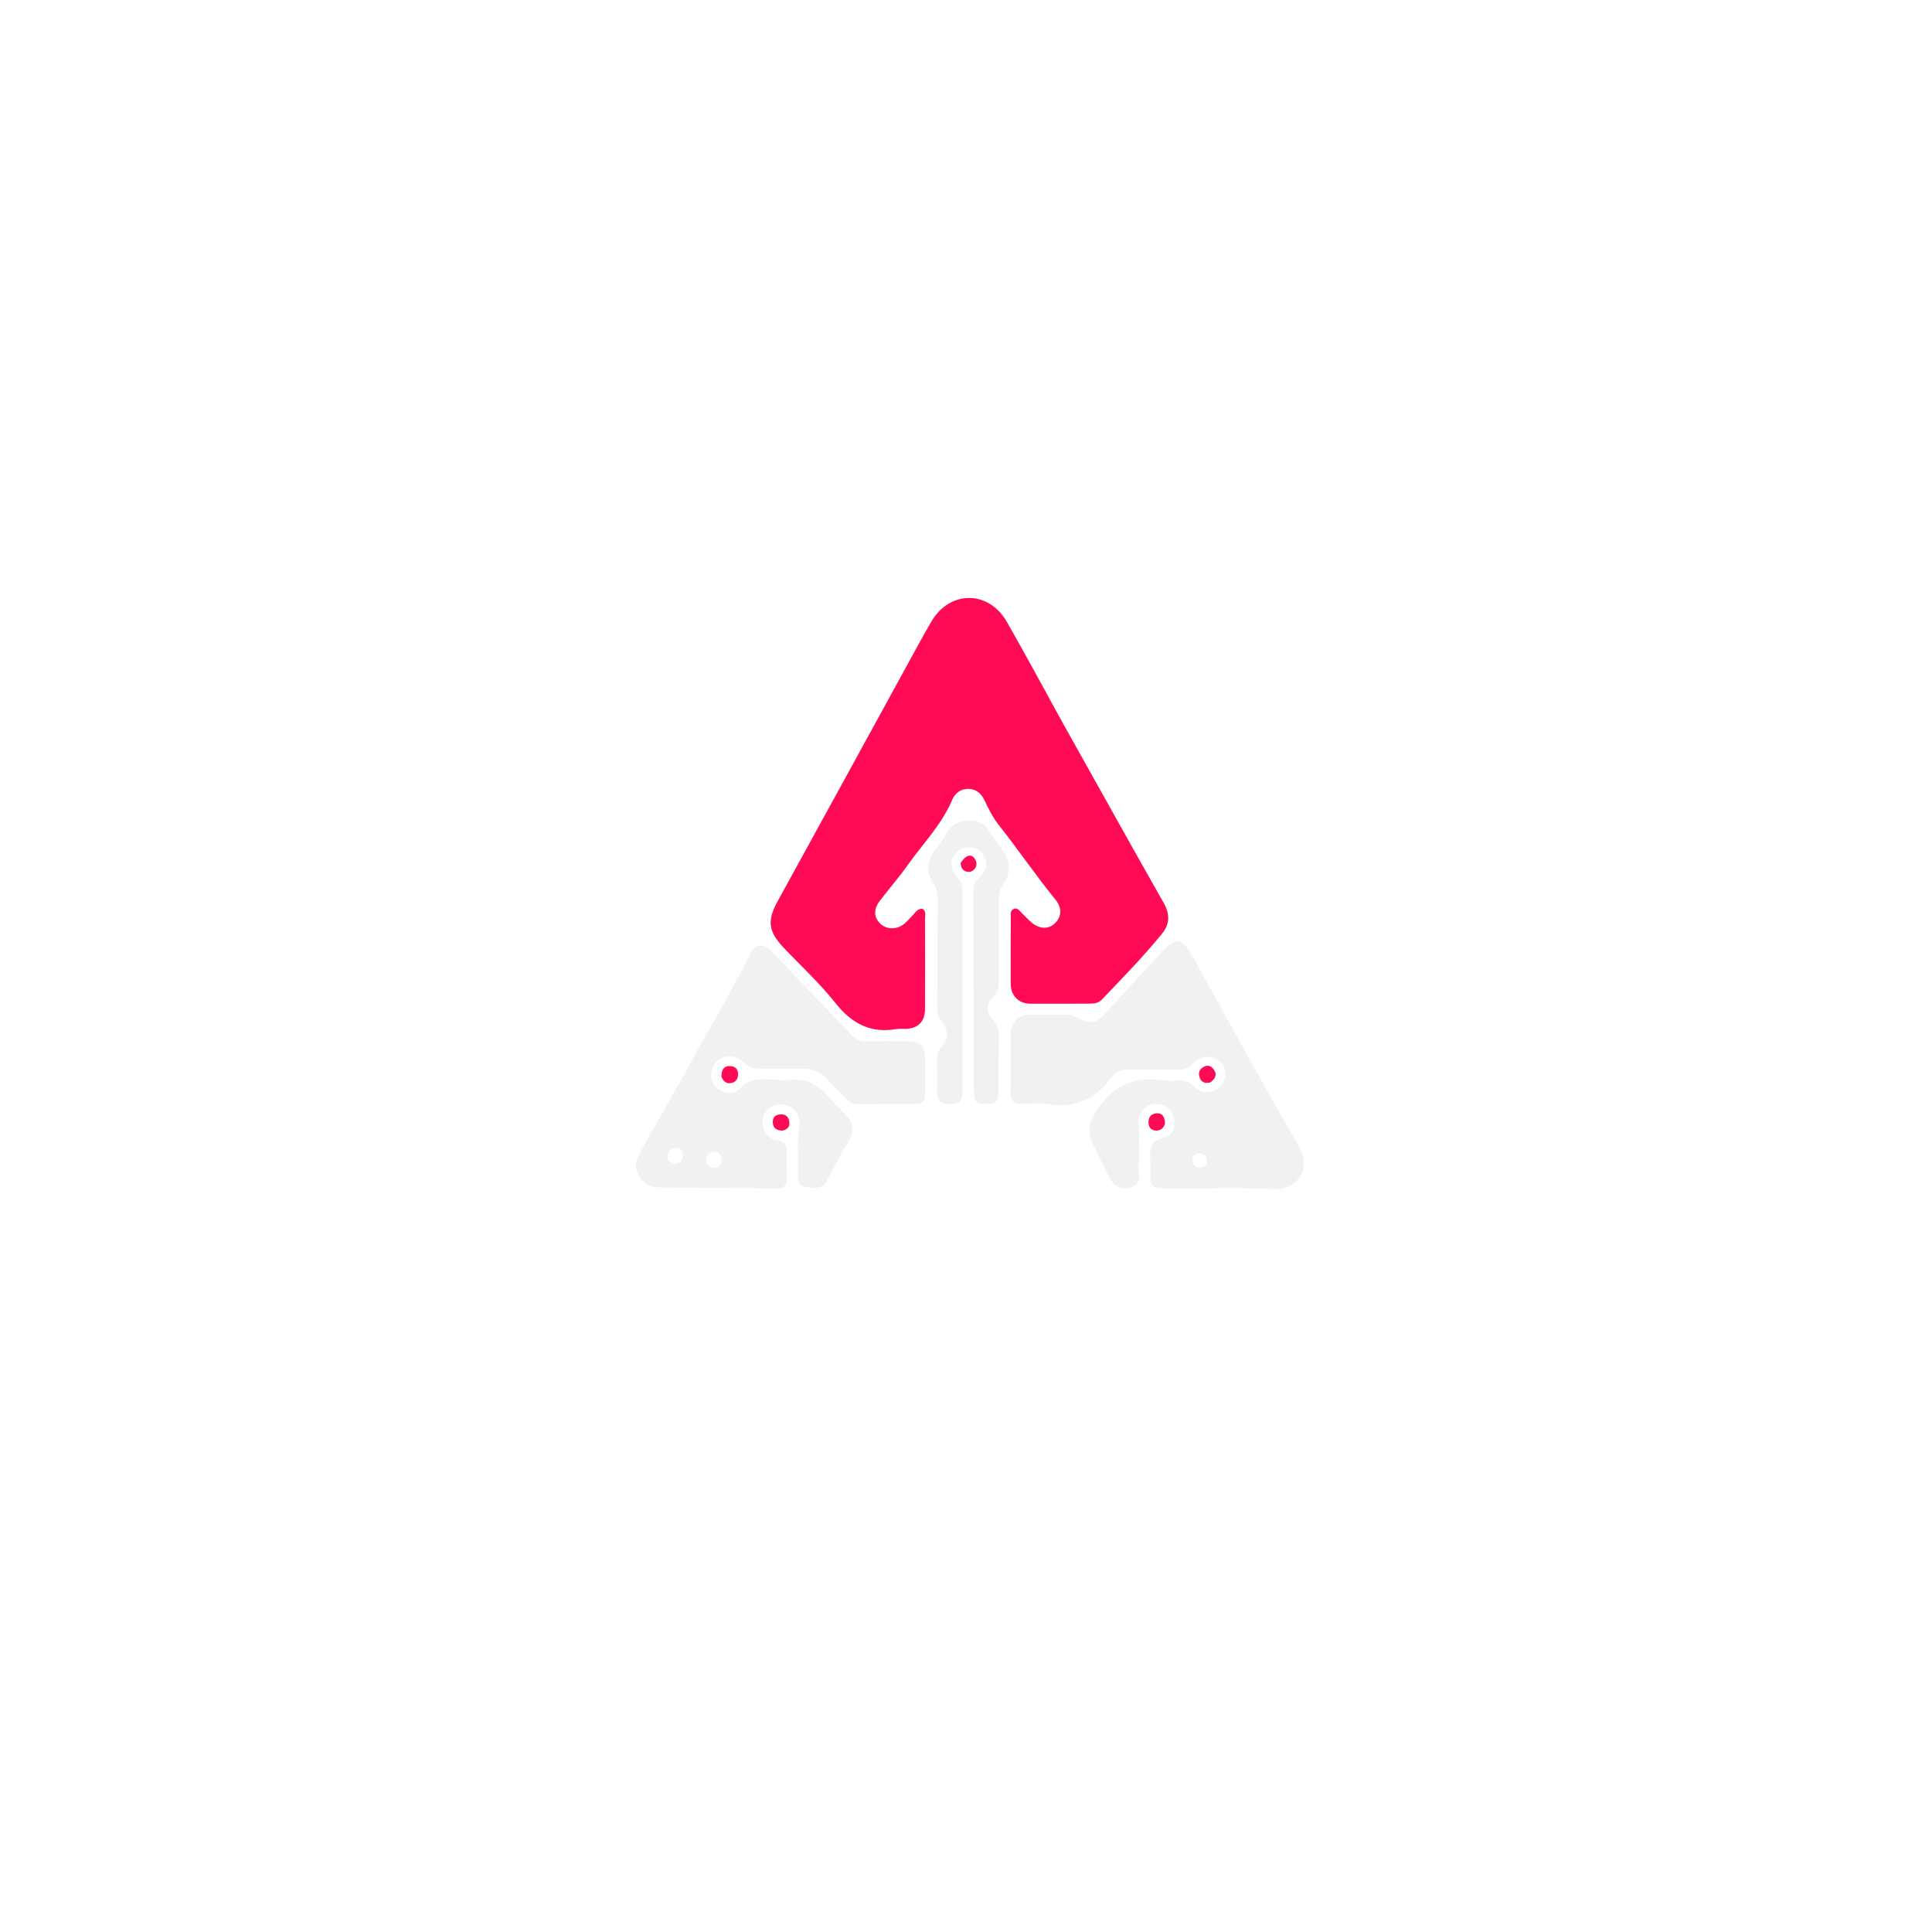
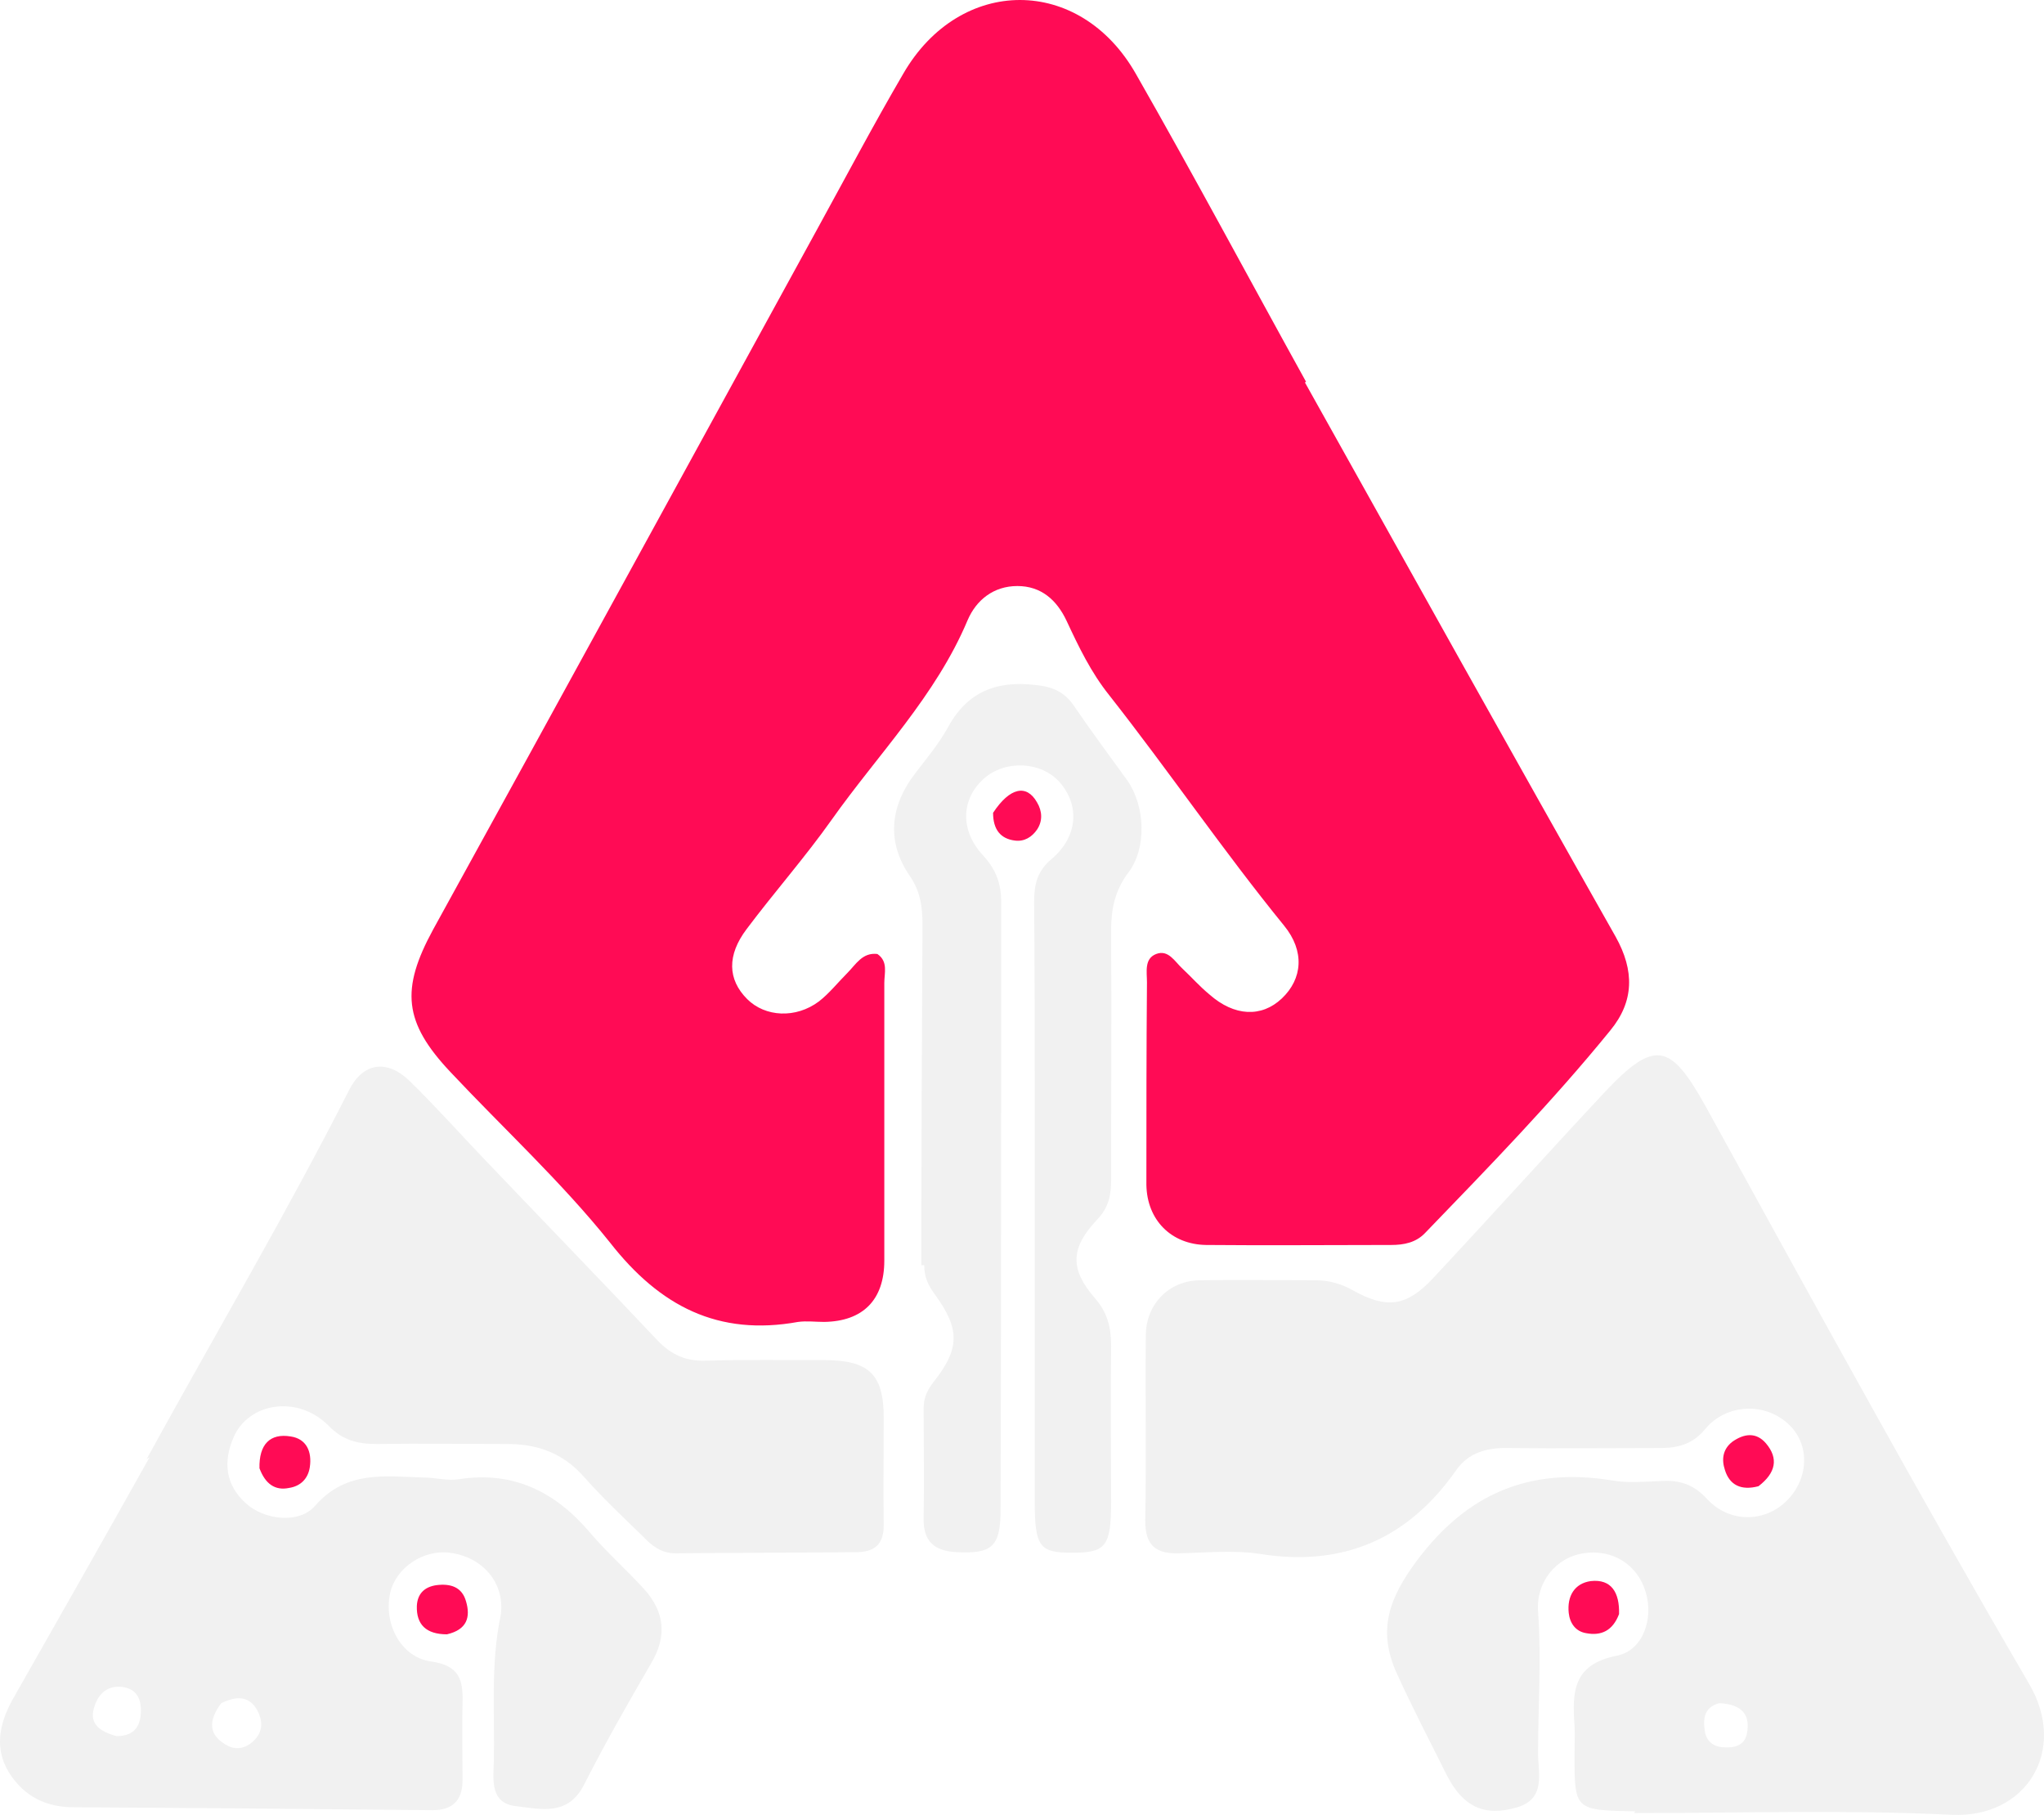
- <svg xmlns="http://www.w3.org/2000/svg" version="1.1" id="Layer_1" x="0px" y="0px" width="100%" viewBox="0 0 1024 1024" enable-background="new 0 0 1024 1024" xml:space="preserve">
-   <path fill="#ff0b55" opacity="1" stroke="none" d=" M563.137,382.927   C581.122,415.074 598.86,446.938 616.834,478.667   C620.169,484.553 620.016,489.833 615.92,494.852   C605.911,507.117 594.87,518.457 583.924,529.875   C582.315,531.553 580.19,531.941 577.958,531.945   C567.296,531.963 556.634,532.065 545.973,531.983   C539.928,531.936 535.747,527.66 535.712,521.559   C535.645,509.898 535.691,498.237 535.743,486.575   C535.751,484.808 535.242,482.531 537.347,481.713   C539.444,480.898 540.546,482.977 541.836,484.194   C543.41,485.679 544.856,487.307 546.491,488.719   C550.84,492.475 555.562,492.69 559.071,489.404   C562.668,486.034 563.038,481.258 559.434,476.843   C548.891,463.93 539.542,450.118 529.206,437.061   C526.041,433.063 523.934,428.622 521.774,424.127   C520.066,420.57 517.367,418.181 513.282,418.117   C509.161,418.053 506.141,420.465 504.664,423.962   C499.124,437.076 489.183,447.138 481.123,458.49   C476.501,465 471.226,471.041 466.38,477.396   C462.932,481.918 463.094,486.109 466.537,489.507   C469.681,492.608 474.922,492.908 478.899,489.928   C480.737,488.55 482.192,486.664 483.832,485.019   C485.308,483.538 486.367,481.387 489.055,481.712   C490.954,483.017 490.275,485.021 490.28,486.731   C490.328,502.724 490.319,518.716 490.285,534.709   C490.27,541.465 486.574,545.207 479.908,545.336   C478.409,545.365 476.87,545.118 475.417,545.378   C461.574,547.856 451.534,542.626 442.857,531.691   C434.504,521.163 424.482,511.96 415.217,502.153   C407.089,493.55 406.576,487.816 412.206,477.592   C434.373,437.334 456.412,397.005 478.513,356.711   C483.477,347.659 488.35,338.553 493.524,329.621   C503.326,312.702 523.981,312.661 533.721,329.705   C543.717,347.196 553.241,364.955 563.137,382.927  z" />
-   <path fill="#f1f1f1" opacity="1" stroke="none" d=" M620.173,629.929   C609.738,629.729 609.738,629.729 609.732,620.005   C609.732,618.339 609.845,616.664 609.717,615.008   C609.275,609.277 609.339,604.48 616.985,603.049   C621.566,602.192 623.393,596.572 622.027,592.031   C620.584,587.234 616.213,584.504 611.245,585.296   C606.663,586.026 603.073,590.216 603.478,595.439   C604.112,603.604 603.47,611.743 603.5,619.89   C603.512,623.247 604.861,627.696 599.882,629.166   C594.175,630.85 590.453,629.056 587.703,623.554   C584.799,617.743 581.805,611.97 579.11,606.063   C575.682,598.547 577.678,593.037 582.627,586.444   C591.311,574.878 602.159,570.306 616.278,572.622   C619.037,573.075 621.94,572.814 624.764,572.659   C627.925,572.486 630.349,573.221 632.671,575.75   C636.56,579.985 642.683,579.85 646.464,576.037   C650.373,572.096 650.447,566.168 646.631,562.696   C642.609,559.037 636.026,559.23 632.362,563.644   C630.138,566.325 627.591,566.942 624.492,566.934   C615.827,566.914 607.161,567.023 598.498,566.884   C594.755,566.824 591.525,567.601 589.286,570.767   C580.939,582.569 569.83,587.505 555.364,585.197   C550.811,584.471 546.049,584.989 541.384,585.058   C537.527,585.115 535.57,583.706 535.635,579.483   C535.798,568.821 535.617,558.154 535.69,547.49   C535.728,542.084 539.647,538.014 544.985,537.901   C551.647,537.76 558.315,537.857 564.98,537.88   C567.35,537.888 569.512,538.525 571.63,539.704   C577.405,542.921 580.86,542.404 585.376,537.55   C595.36,526.816 605.151,515.902 615.206,505.236   C623.803,496.114 626.539,496.814 632.606,507.803   C651.041,541.199 669.316,574.695 688.508,607.654   C695.186,619.121 687.978,630.841 675.131,630.236   C657.006,629.381 638.814,629.964 620.173,629.929  M634.708,611.214   C632.253,611.902 631.879,613.745 632.196,615.89   C632.44,617.538 633.427,618.581 635.118,618.787   C637.074,619.025 638.97,618.693 639.471,616.509   C640.196,613.344 638.864,611.386 634.708,611.214  z" />
-   <path fill="#f1f1f1" opacity="1" stroke="none" d=" M362.897,568.962   C374.682,547.474 387.04,526.718 397.886,505.133   C400.25,500.426 404.367,499.76 408.391,503.671   C412.805,507.962 416.892,512.589 421.151,517.041   C431.171,527.511 441.267,537.908 451.195,548.463   C453.564,550.981 456.099,552.063 459.533,551.966   C466.357,551.773 473.191,551.878 480.021,551.884   C487.775,551.89 490.301,554.356 490.313,561.918   C490.323,568.081 490.24,574.246 490.329,580.408   C490.375,583.563 488.936,585.052 485.869,585.072   C475.375,585.143 464.881,585.201 454.387,585.254   C452.026,585.266 450.304,583.915 448.746,582.392   C445.292,579.015 441.73,575.724 438.545,572.106   C434.95,568.023 430.531,566.405 425.272,566.414   C417.776,566.428 410.279,566.301 402.785,566.393   C399.498,566.433 396.932,565.791 394.378,563.233   C389.097,557.943 380.579,559.217 377.956,565.348   C376.176,569.512 376.515,573.533 380.109,576.756   C383.256,579.578 389.201,580.354 392.027,577.117   C397.428,570.928 404.135,572.045 410.849,572.21   C412.844,572.258 414.892,572.815 416.82,572.518   C426.323,571.052 433.573,574.665 439.576,581.811   C442.46,585.245 445.885,588.219 448.883,591.564   C452.379,595.466 452.87,599.681 450.117,604.389   C446.084,611.287 442.13,618.247 438.531,625.376   C435.752,630.88 431,629.576 426.77,629.116   C422.418,628.643 422.914,624.66 422.99,621.594   C423.2,613.119 422.359,604.636 423.577,596.158   C424.38,590.574 420.427,586.085 414.783,585.402   C410.22,584.851 405.468,588.024 404.47,592.289   C403.234,597.571 406.259,603.479 411.581,604.211   C416.388,604.872 417.124,607.307 417.02,611.239   C416.902,615.732 417.041,620.232 417.066,624.73   C417.086,628.218 415.4,629.935 411.861,629.902   C391.222,629.705 370.583,629.534 349.944,629.361   C346.308,629.33 343.026,628.37 340.441,625.677   C336.453,621.523 335.998,616.718 339.173,611.06   C346.995,597.119 354.871,583.21 362.897,568.962  M375.761,611.246   C373.591,614.128 373.353,616.802 376.989,618.584   C378.566,619.356 380.293,618.879 381.557,617.518   C383.016,615.948 382.887,614.171 381.922,612.44   C380.627,610.119 378.64,609.881 375.761,611.246  M357.714,616.864   C360.931,616.898 362.031,615.022 361.922,612.128   C361.846,610.083 360.888,608.689 358.746,608.419   C356.205,608.099 354.678,609.511 353.908,611.698   C352.921,614.498 354.411,616.007 357.714,616.864  z" />
-   <path fill="#f1f1f1" opacity="1" stroke="none" d=" M496.769,535.543   C496.821,515.604 496.853,496.117 496.981,476.63   C497.001,473.563 496.608,470.882 494.769,468.193   C490.788,462.371 491.295,456.151 495.611,450.38   C497.506,447.847 499.62,445.413 501.097,442.647   C504.432,436.399 509.383,434.387 516.289,435.14   C519.279,435.465 521.274,436.308 522.907,438.649   C525.955,443.017 529.098,447.318 532.161,451.675   C535.256,456.078 535.588,463.342 532.35,467.59   C529.947,470.743 529.306,473.992 529.341,477.801   C529.47,492.124 529.354,506.449 529.393,520.773   C529.4,523.356 528.977,525.5 527.036,527.546   C522.395,532.439 522.221,536.061 526.62,541.125   C528.805,543.641 529.396,546.196 529.362,549.299   C529.264,558.292 529.321,567.287 529.297,576.281   C529.276,583.949 528.426,585.05 522.595,585.087   C516.909,585.123 516.118,584.149 516.091,576.092   C516.012,553.107 516.008,530.122 515.978,507.136   C515.964,495.644 516.01,484.151 515.914,472.659   C515.889,469.682 516.426,467.39 518.942,465.26   C523.529,461.378 523.872,455.95 520.381,452.018   C517.173,448.405 510.941,448.114 507.281,451.408   C503.405,454.897 503.115,460.341 507.148,464.757   C509.356,467.174 510.259,469.574 510.25,472.755   C510.15,507.732 510.16,542.71 510.082,577.687   C510.067,584.158 508.55,585.41 502.463,585.1   C498.584,584.902 496.701,583.24 496.764,579.226   C496.864,572.899 496.766,566.569 496.724,560.24   C496.713,558.501 497.281,557.109 498.388,555.703   C502.987,549.864 503.025,546.51 498.569,540.497   C497.529,539.094 496.736,537.753 496.769,535.543  z" />
-   <path fill="#ff0b55" opacity="1" stroke="none" d=" M617.446,595.757   C616.343,598.686 614.369,599.584 611.79,599.108   C609.944,598.767 609,597.409 608.785,595.604   C608.437,592.691 609.708,590.49 612.564,590.136   C616.16,589.69 617.513,592.075 617.446,595.757  z" />
-   <path fill="#ff0b55" opacity="1" stroke="none" d=" M382.382,570.65   C382.282,566.567 384.175,564.555 387.831,565.129   C390.505,565.548 391.521,567.772 391.12,570.405   C390.815,572.405 389.49,573.684 387.533,574.045   C385.05,574.503 383.434,573.255 382.382,570.65  z" />
-   <path fill="#ff0b55" opacity="1" stroke="none" d=" M641.549,573.688   C638.51,574.491 636.585,573.495 635.768,570.916   C635.198,569.118 635.416,567.264 637.134,566.01   C639.114,564.567 641.239,564.342 642.906,566.298   C645.15,568.931 644.652,571.439 641.549,573.688  z" />
-   <path fill="#ff0b55" opacity="1" stroke="none" d=" M414.778,599.253   C411.165,599.209 409.484,597.582 409.597,594.334   C409.67,592.214 410.94,591.025 412.988,590.724   C415.355,590.377 417.376,591.014 418.115,593.489   C418.925,596.203 418.303,598.418 414.778,599.253  z" />
-   <path fill="#ff0b55" opacity="1" stroke="none" d=" M509.18,457.324   C512.077,452.917 515.024,452.327 516.844,455.482   C517.726,457.013 517.857,458.682 516.814,460.195   C515.921,461.491 514.59,462.295 512.984,462.087   C510.488,461.764 509.241,460.177 509.18,457.324  z" />
+ <svg xmlns="http://www.w3.org/2000/svg" viewBox="337.549 316.8 353.302 313.722" width="100%" height="100%">
+   <path fill="#ff0b55" d="M563.1 382.9c18 32.2 35.7 64 53.7 95.8 3.3 5.9 3.2 11.2-.9 16.2-10 12.3-21 23.6-32 35-1.6 1.7-3.7 2.1-5.9 2.1-10.7 0-21.3.1-32 0-6-.1-10.2-4.3-10.3-10.4 0-11.7 0-23.3.1-35 0-1.8-.5-4.1 1.6-4.9s3.2 1.3 4.5 2.5c1.6 1.5 3 3.1 4.7 4.5 4.3 3.8 9 4 12.5.7 3.6-3.4 4-8.2.4-12.6-10.5-12.9-19.9-26.7-30.2-39.8-3.2-4-5.3-8.4-7.4-12.9-1.7-3.6-4.4-6-8.5-6s-7.1 2.4-8.6 5.9c-5.5 13.1-15.5 23.2-23.5 34.5-4.6 6.5-9.9 12.5-14.7 18.9-3.4 4.5-3.3 8.7.1 12.1 3.1 3.1 8.4 3.4 12.4.4 1.8-1.4 3.3-3.3 4.9-4.9 1.5-1.5 2.6-3.6 5.2-3.3 1.9 1.3 1.2 3.3 1.2 5 0 16 0 32 0 48 0 6.8-3.7 10.5-10.4 10.6-1.5 0-3-.2-4.5 0-13.8 2.5-23.9-2.7-32.5-13.7-8.4-10.5-18.4-19.7-27.6-29.5-8.1-8.6-8.6-14.3-3-24.6 22.2-40.3 44.2-80.6 66.3-120.9 5-9.1 9.8-18.2 15-27.1 9.8-16.9 30.5-17 40.2.1 10 17.5 19.5 35.3 29.4 53.2z" />
+   <path fill="#f1f1f1" d="M620.2 629.9c-10.5-.2-10.5-.2-10.5-9.9 0-1.7.1-3.3 0-5-.4-5.7-.3-10.5 7.3-12 4.6-.9 6.4-6.5 5-11-1.4-4.8-5.8-7.5-10.8-6.7-4.6.7-8.2 4.9-7.8 10.1.6 8.2 0 16.3 0 24.5 0 3.4 1.4 7.8-3.6 9.3-5.7 1.7-9.4-.1-12.2-5.6-2.9-5.8-5.9-11.6-8.6-17.5-3.4-7.5-1.4-13 3.5-19.6 8.7-11.6 19.5-16.1 33.7-13.8 2.8.5 5.7.2 8.5.1 3.2-.2 5.6.6 7.9 3.1 3.9 4.2 10 4.1 13.8.3 3.9-3.9 4-9.9.2-13.3-4-3.7-10.6-3.5-14.3.9-2.2 2.7-4.8 3.3-7.9 3.3-8.7 0-17.3.1-26 0-3.7-.1-7 .7-9.2 3.9-8.3 11.8-19.5 16.7-33.9 14.4-4.6-.7-9.3-.2-14-.1-3.9.1-5.8-1.3-5.8-5.6.2-10.7 0-21.3.1-32 0-5.4 3.9-9.5 9.3-9.6 6.7-.1 13.3 0 20 0 2.4 0 4.5.6 6.6 1.8 5.8 3.2 9.2 2.7 13.7-2.1 10-10.7 19.8-21.6 29.8-32.3 8.6-9.1 11.3-8.4 17.4 2.6 18.4 33.4 36.7 66.9 55.9 99.8 6.7 11.5-.5 23.2-13.4 22.6-18.1-.9-36.3-.3-54.9-.3zm14.5-18.7c-2.5.7-2.8 2.5-2.5 4.7.2 1.6 1.2 2.7 2.9 2.9 2 .2 3.9-.1 4.4-2.3.6-3.2-.7-5.1-4.8-5.3z" />
+   <path fill="#f1f1f1" d="M362.9 569c11.8-21.5 24.1-42.3 35-63.8 2.4-4.7 6.5-5.4 10.5-1.5 4.4 4.3 8.5 8.9 12.8 13.4 10 10.5 20.1 20.9 30 31.4 2.4 2.5 4.9 3.6 8.3 3.5 6.8-.2 13.7-.1 20.5-.1 7.8 0 10.3 2.5 10.3 10 0 6.2-.1 12.3 0 18.5 0 3.2-1.4 4.6-4.5 4.7-10.5.1-21 .1-31.5.2-2.4 0-4.1-1.3-5.6-2.9-3.5-3.4-7-6.7-10.2-10.3-3.6-4.1-8-5.7-13.3-5.7-7.5 0-15-.1-22.5 0-3.3 0-5.9-.6-8.4-3.2-5.3-5.3-13.8-4-16.4 2.1-1.8 4.2-1.4 8.2 2.2 11.4 3.1 2.8 9.1 3.6 11.9.4 5.4-6.2 12.1-5.1 18.8-4.9 2 0 4.1.6 6 .3 9.5-1.5 16.8 2.2 22.8 9.3 2.9 3.4 6.3 6.4 9.3 9.7 3.5 3.9 4 8.1 1.2 12.8-4 6.9-8 13.9-11.6 21-2.8 5.5-7.5 4.2-11.8 3.7-4.4-.5-3.9-4.5-3.8-7.5.2-8.5-.6-17 1.2-25.5.8-5.6-3.2-10.1-8.8-10.8-4.6-.6-9.3 2.6-10.3 6.9-1.2 5.3 1.8 11.2 7.1 11.9 4.8.7 5.5 3.1 5.4 7-.1 4.5 0 9 0 13.5 0 3.5-1.7 5.2-5.2 5.2-20.6-.2-41.3-.4-61.9-.5-3.6 0-6.9-1-9.5-3.7-4-4.2-4.4-9-1.3-14.7 7.9-13.9 15.8-27.8 23.8-42.1zm12.9 42.2c-2.2 2.9-2.4 5.6 1.2 7.4 1.6.8 3.3.3 4.6-1.1 1.5-1.6 1.3-3.4.4-5.1-1.3-2.3-3.3-2.6-6.2-1.2zm-18.1 5.7c3.2 0 4.3-1.9 4.2-4.8-.1-2-1-3.4-3.2-3.7-2.5-.3-4.1 1.1-4.8 3.3-1 2.8.5 4.3 3.8 5.2z" />
+   <path fill="#f1f1f1" d="M496.8 535.5c0-19.9.1-39.4.2-58.9 0-3.1-.4-5.8-2.2-8.4-4-5.8-3.5-12 1-17.8 1.9-2.5 4-5 5.5-7.7 3.3-6.2 8.3-8.3 15.2-7.5 3 .3 5 1.2 6.6 3.5 3 4.4 6.2 8.7 9.3 13 3.1 4.4 3.4 11.7.2 15.9-2.4 3.2-3 6.4-3 10.2.1 14.3 0 28.6 0 43 0 2.6-.4 4.7-2.4 6.8-4.6 4.9-4.8 8.5-.4 13.6 2.2 2.5 2.8 5.1 2.8 8.2-.1 9 0 18 0 27 0 7.7-.9 8.8-6.7 8.8-5.7 0-6.5-1-6.5-9 0-23 0-46 0-69 0-11.5 0-23-.1-34.5 0-3 .5-5.3 3-7.4 4.6-3.9 4.9-9.3 1.4-13.3-3.2-3.6-9.4-3.9-13.1-.6-3.9 3.5-4.2 8.9-.1 13.3 2.2 2.4 3.1 4.8 3.1 8 0 35 0 70-.1 105 0 6.5-1.5 7.7-7.6 7.4-3.9-.2-5.8-1.9-5.7-5.9.1-6.3 0-12.7 0-19 0-1.7.6-3.1 1.7-4.5 4.6-5.8 4.6-9.2.2-15.2-1-1.4-1.8-2.8-1.8-5z" />
+   <path fill="#ff0b55" d="M617.4 595.8c-1.1 2.9-3.1 3.8-5.7 3.3-1.8-.3-2.8-1.7-3-3.5-.3-2.9 1-5.1 3.8-5.5 3.6-.4 5 2 4.9 5.7zM382.4 570.6c-.1-4.1 1.8-6.1 5.4-5.5 2.7.4 3.7 2.6 3.3 5.3-.3 2-1.6 3.3-3.6 3.6-2.4.5-4.1-.7-5.1-3.4zM641.5 573.7c-3 .8-5-.2-5.8-2.8-.6-1.8-.4-3.6 1.3-4.9 2-1.4 4.1-1.7 5.8.3 2.2 2.6 1.7 5.1-1.3 7.4zM414.8 599.3c-3.6 0-5.3-1.7-5.2-4.9.1-2.1 1.3-3.3 3.4-3.6 2.4-.3 4.4.3 5.1 2.8.8 2.7.2 4.9-3.3 5.7zM509.2 457.3c2.9-4.4 5.8-5 7.6-1.8.9 1.5 1 3.2 0 4.7-.9 1.3-2.2 2.1-3.8 1.9-2.5-.3-3.8-1.9-3.8-4.8z" />
</svg>
